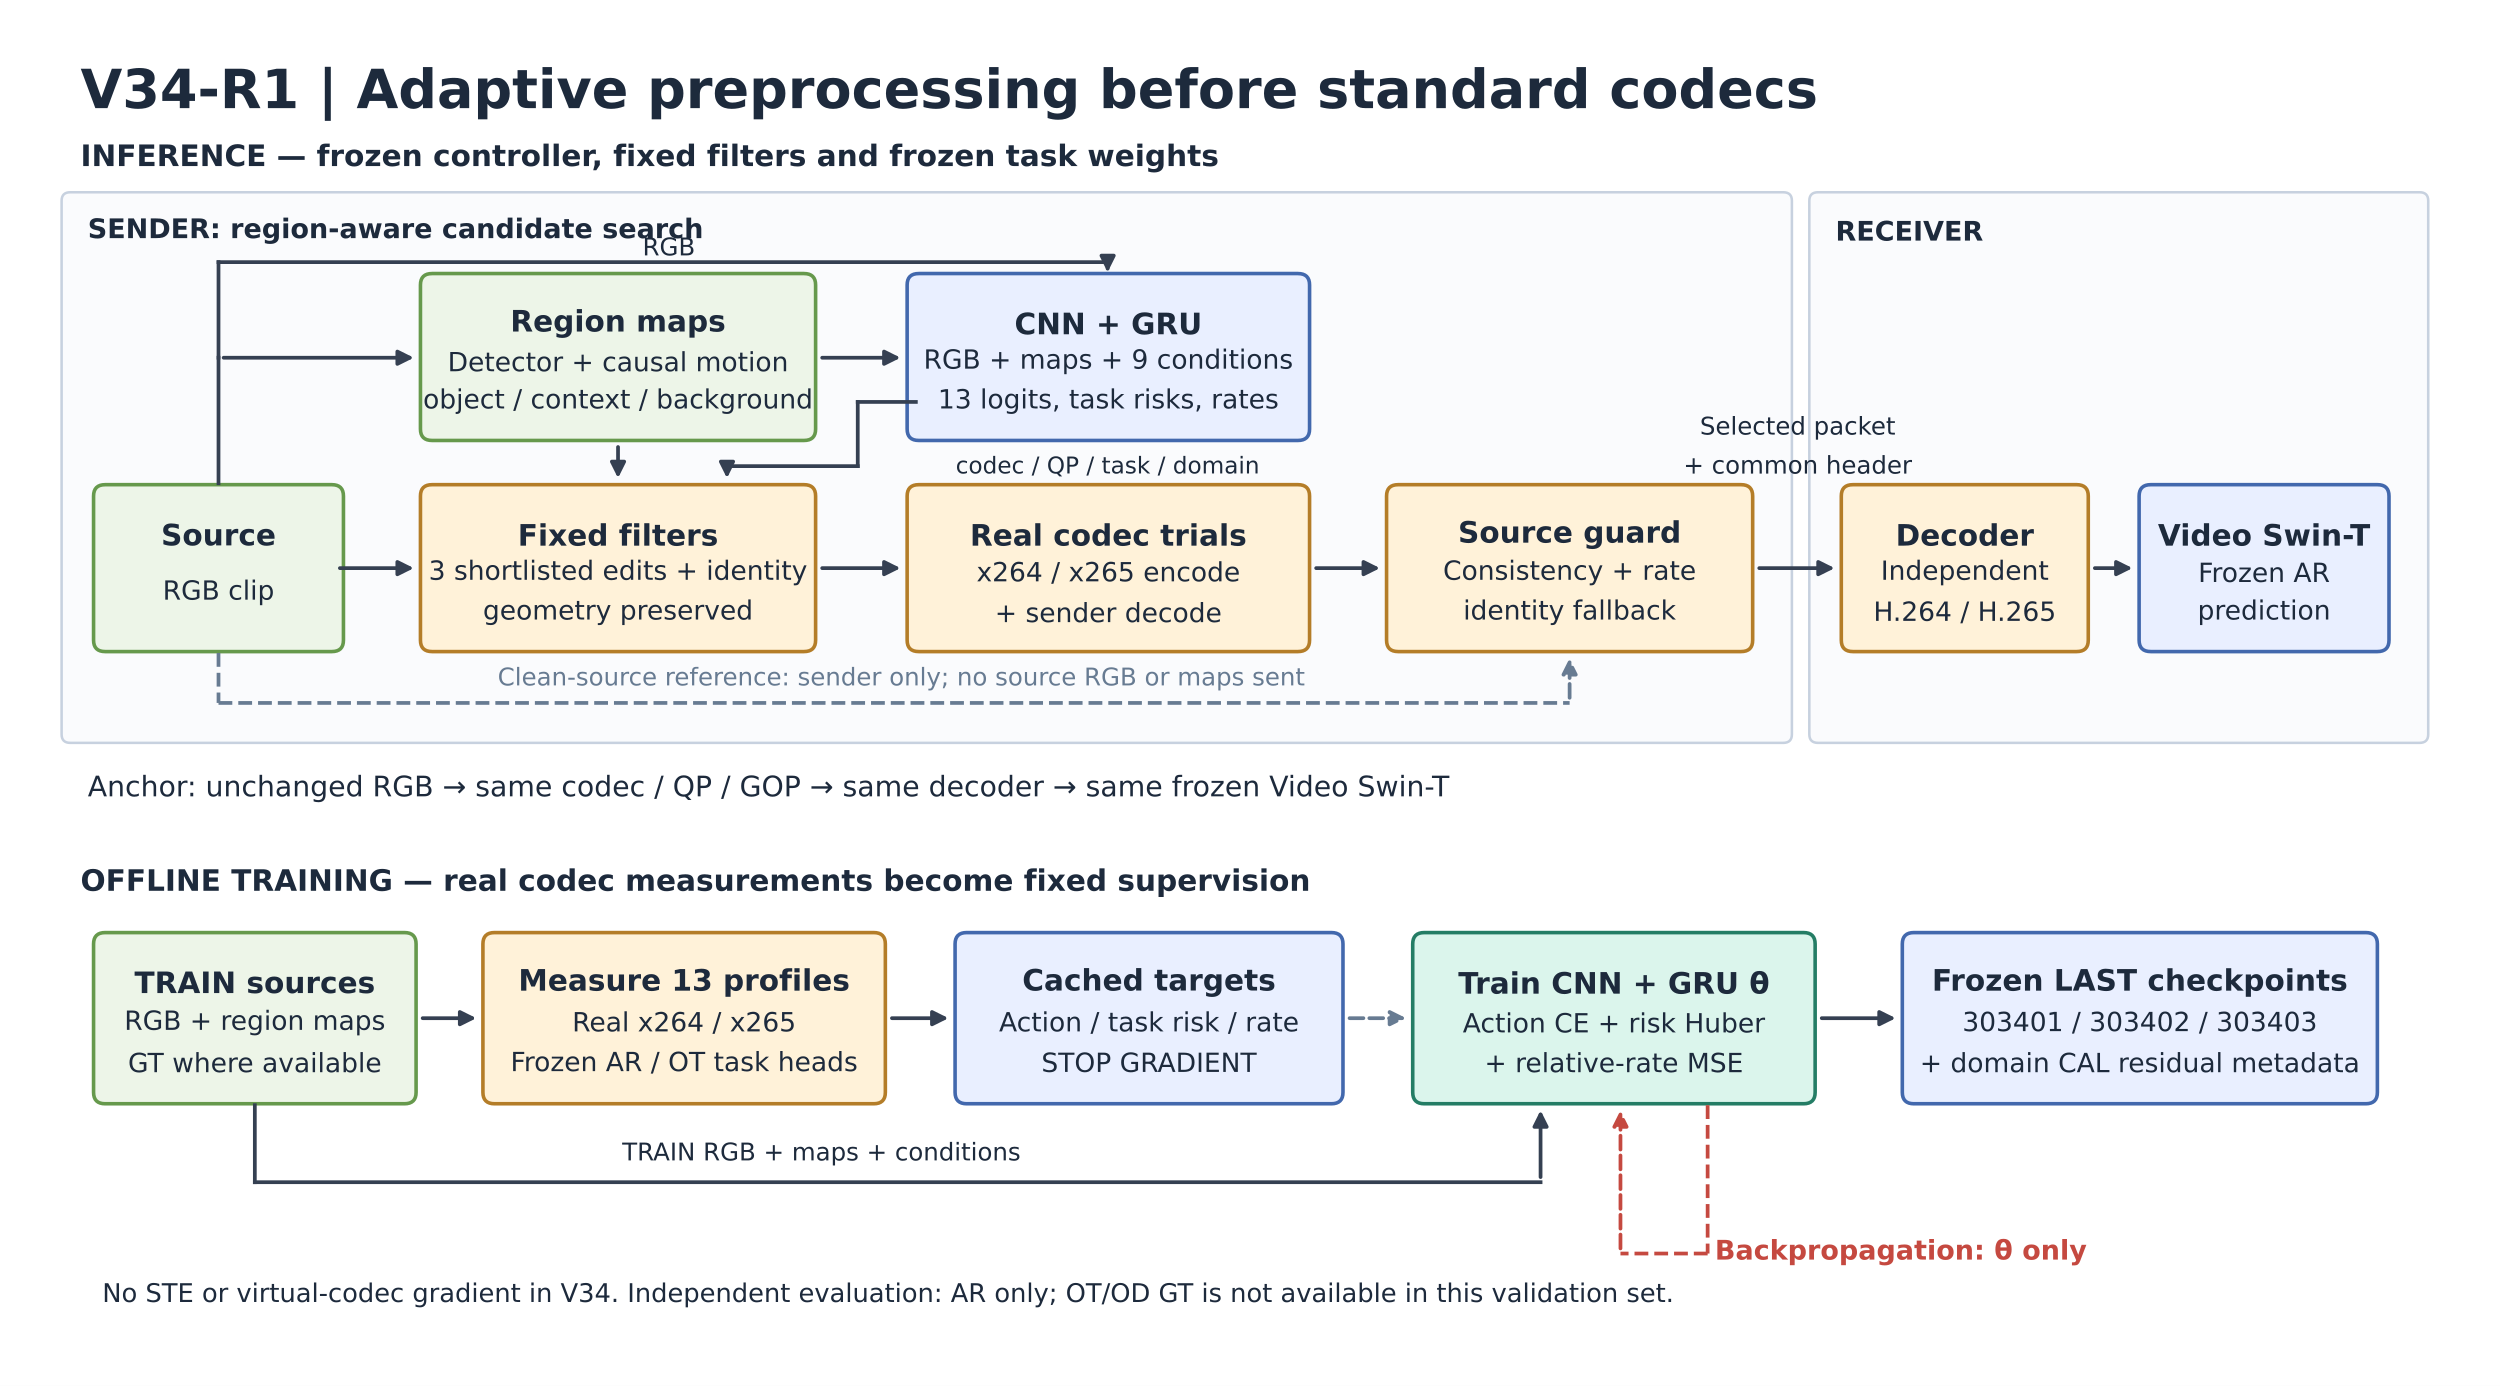
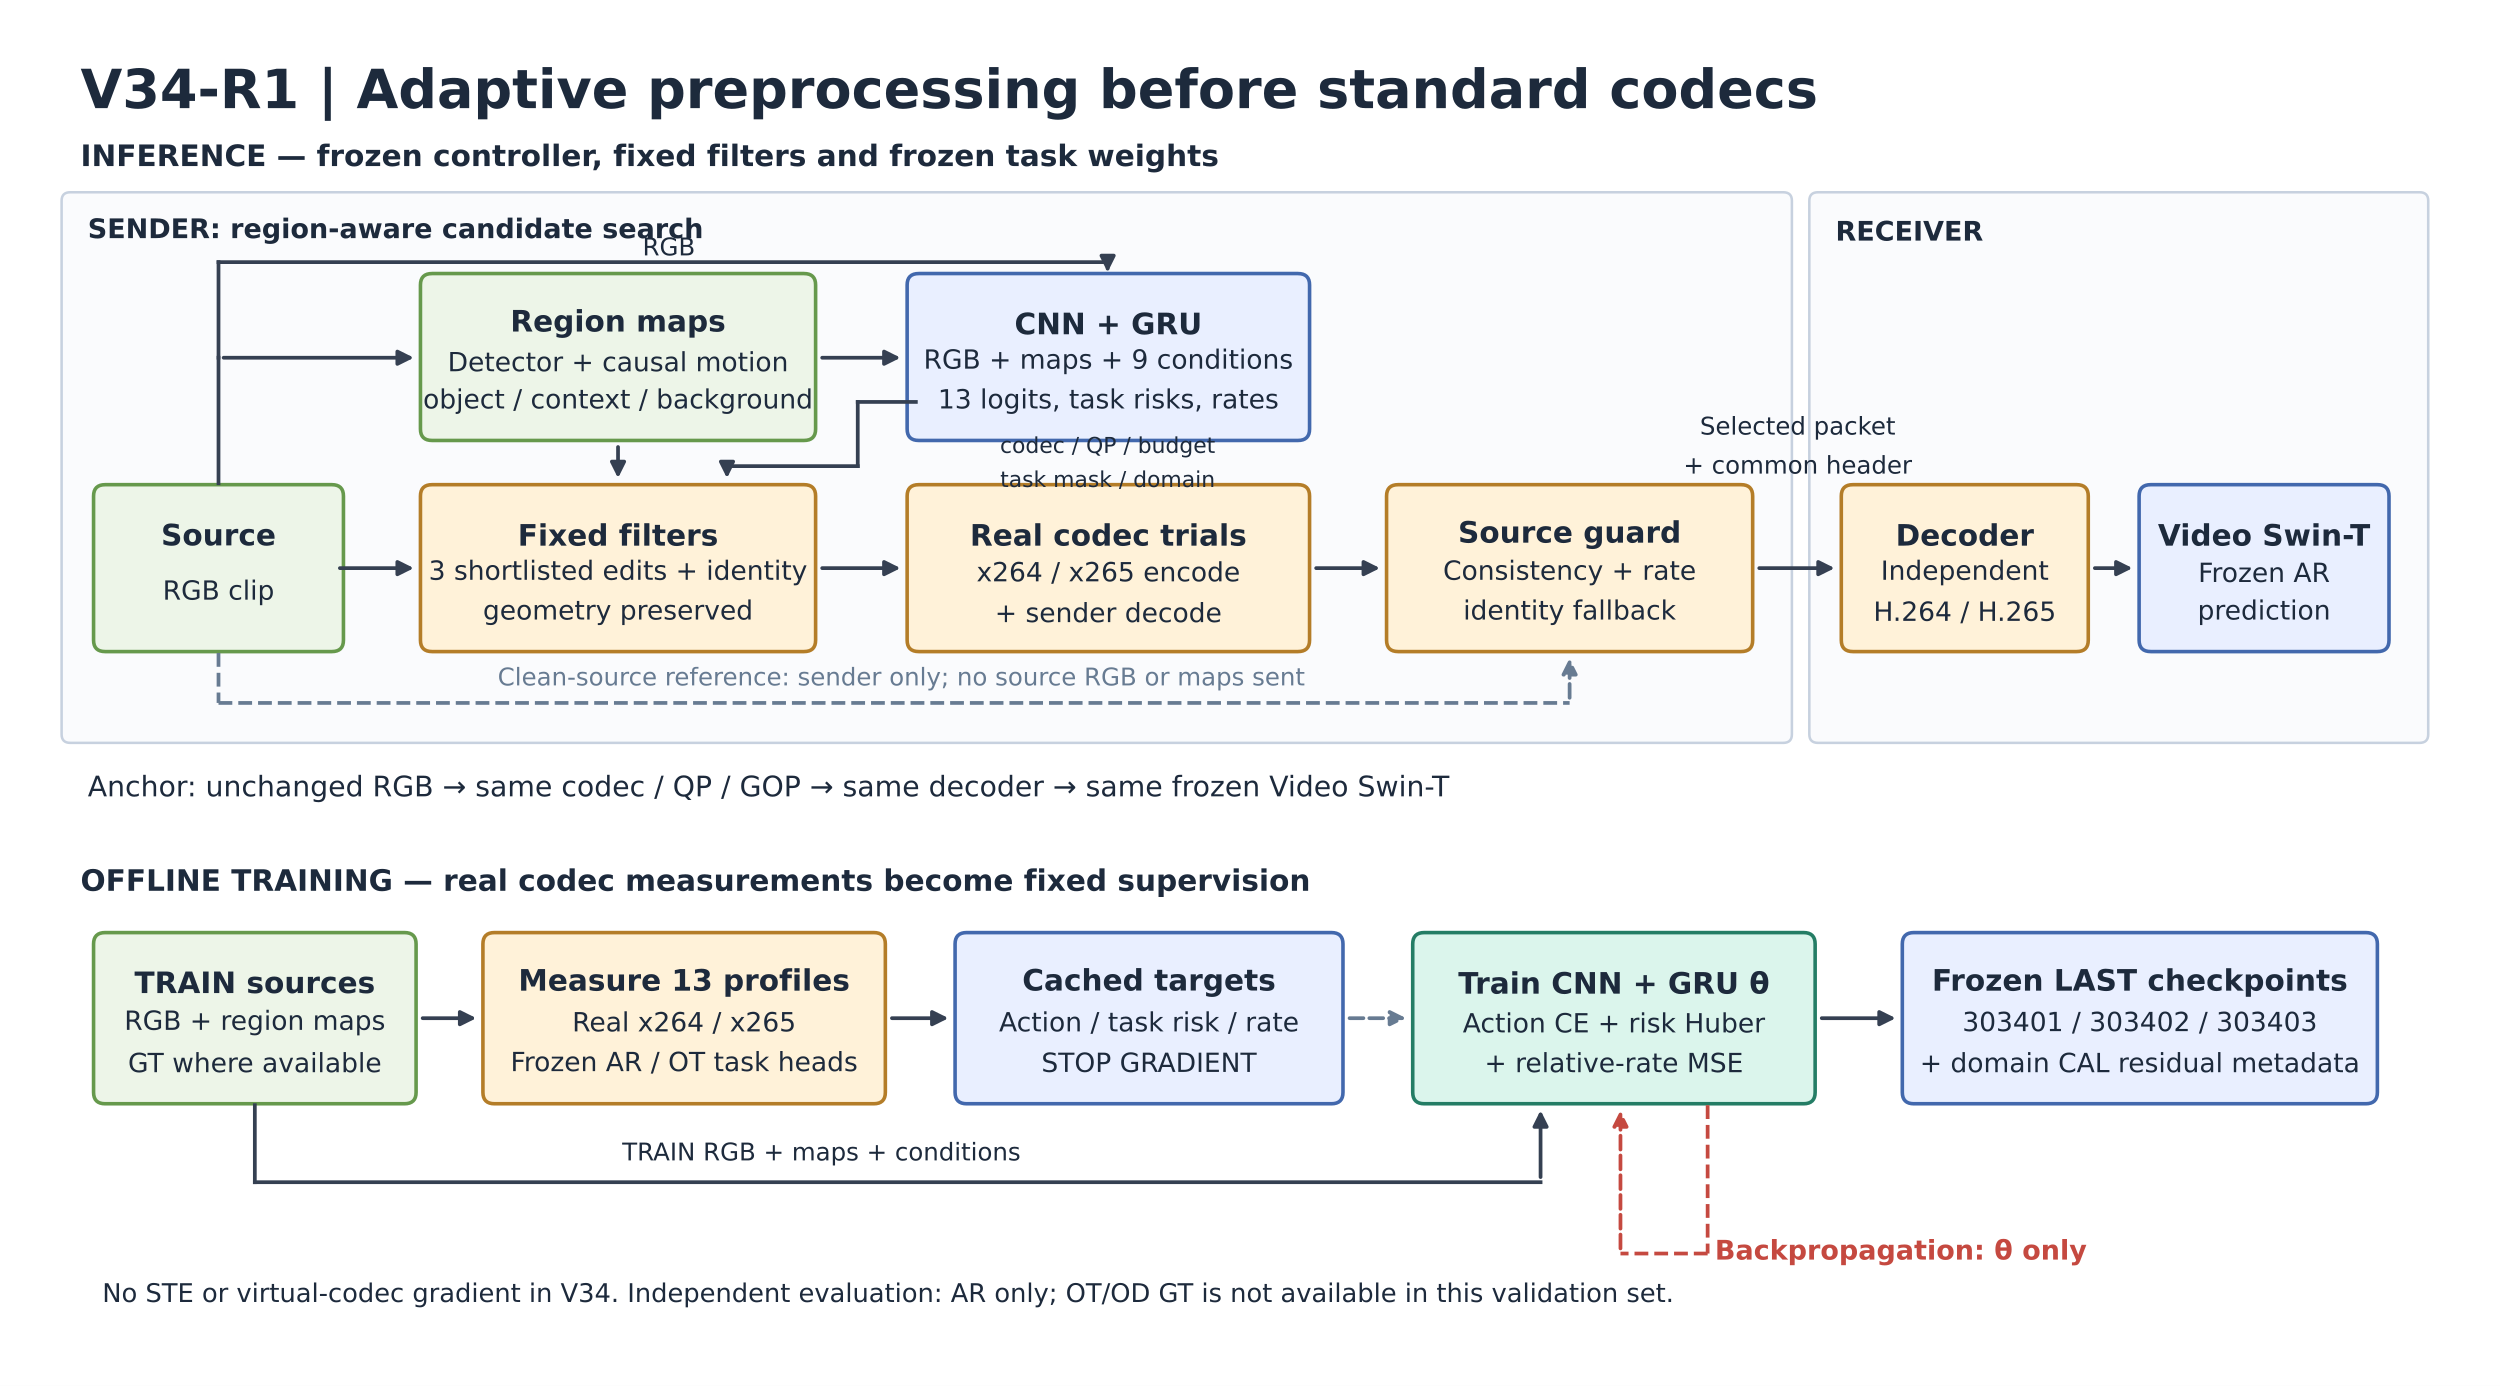
<svg xmlns="http://www.w3.org/2000/svg" width="971.64pt" height="538.632pt" viewBox="0 0 971.64 538.632" version="1.1">
  <defs>
    <style type="text/css">*{stroke-linejoin: round; stroke-linecap: butt}</style>
  </defs>
  <g id="figure_1">
    <g id="patch_1">
-       <path d="M 0 538.632  L 971.64 538.632  L 971.64 0  L 0 0  z " style="fill: #ffffff" />
+       <path d="M 0 538.632 L 971.64 538.632 L 971.64 0 L 0 0 z " style="fill: #ffffff" />
    </g>
    <g id="axes_1">
      <g id="patch_2">
-         <path d="M 27.33 288.72  L 693.044 288.72  Q 696.432 288.72 696.432 285.394  L 696.432 78.048  Q 696.432 74.722 693.044 74.722  L 27.33 74.722  Q 23.942 74.722 23.942 78.048  L 23.942 285.394  Q 23.942 288.72 27.33 288.72  z " clip-path="url(#p25eba2a2af)" style="fill: #fafbfd; stroke: #c7d1df; stroke-linejoin: miter" />
+         <path d="M 27.33 288.72 L 693.044 288.72 Q 696.432 288.72 696.432 285.394 L 696.432 78.048 Q 696.432 74.722 693.044 74.722 L 27.33 74.722 Q 23.942 74.722 23.942 78.048 L 23.942 285.394 Q 23.942 288.72 27.33 288.72 z " clip-path="url(#p93cb68d752)" style="fill: #fafbfd; stroke: #c7d1df; stroke-linejoin: miter" />
      </g>
      <g id="patch_3">
-         <path d="M 706.595 288.72  L 940.357 288.72  Q 943.745 288.72 943.745 285.394  L 943.745 78.048  Q 943.745 74.722 940.357 74.722  L 706.595 74.722  Q 703.207 74.722 703.207 78.048  L 703.207 285.394  Q 703.207 288.72 706.595 288.72  z " clip-path="url(#p25eba2a2af)" style="fill: #fafbfd; stroke: #c7d1df; stroke-linejoin: miter" />
+         <path d="M 706.595 288.72 L 940.357 288.72 Q 943.745 288.72 943.745 285.394 L 943.745 78.048 Q 943.745 74.722 940.357 74.722 L 706.595 74.722 Q 703.207 74.722 703.207 78.048 L 703.207 285.394 Q 703.207 288.72 706.595 288.72 z " clip-path="url(#p93cb68d752)" style="fill: #fafbfd; stroke: #c7d1df; stroke-linejoin: miter" />
      </g>
      <g id="patch_4">
-         <path d="M 167.926 171.187  L 312.475 171.187  Q 316.992 171.187 316.992 166.752  L 316.992 110.758  Q 316.992 106.322 312.475 106.322  L 167.926 106.322  Q 163.409 106.322 163.409 110.758  L 163.409 166.752  Q 163.409 171.187 167.926 171.187  z " clip-path="url(#p25eba2a2af)" style="fill: #edf5e8; stroke: #66994c; stroke-width: 1.4; stroke-linejoin: miter" />
+         <path d="M 167.926 171.187 L 312.475 171.187 Q 316.992 171.187 316.992 166.752 L 316.992 110.758 Q 316.992 106.322 312.475 106.322 L 167.926 106.322 Q 163.409 106.322 163.409 110.758 L 163.409 166.752 Q 163.409 171.187 167.926 171.187 z " clip-path="url(#p93cb68d752)" style="fill: #edf5e8; stroke: #66994c; stroke-width: 1.4; stroke-linejoin: miter" />
      </g>
      <g id="patch_5">
-         <path d="M 357.081 171.187  L 504.453 171.187  Q 508.97 171.187 508.97 166.752  L 508.97 110.758  Q 508.97 106.322 504.453 106.322  L 357.081 106.322  Q 352.564 106.322 352.564 110.758  L 352.564 166.752  Q 352.564 171.187 357.081 171.187  z " clip-path="url(#p25eba2a2af)" style="fill: #e9efff; stroke: #4268ad; stroke-width: 1.4; stroke-linejoin: miter" />
+         <path d="M 357.081 171.187 L 504.453 171.187 Q 508.97 171.187 508.97 166.752 L 508.97 110.758 Q 508.97 106.322 504.453 106.322 L 357.081 106.322 Q 352.564 106.322 352.564 110.758 L 352.564 166.752 Q 352.564 171.187 357.081 171.187 z " clip-path="url(#p93cb68d752)" style="fill: #e9efff; stroke: #4268ad; stroke-width: 1.4; stroke-linejoin: miter" />
      </g>
      <g id="patch_6">
-         <path d="M 40.881 253.238  L 128.966 253.238  Q 133.483 253.238 133.483 248.803  L 133.483 192.809  Q 133.483 188.374 128.966 188.374  L 40.881 188.374  Q 36.364 188.374 36.364 192.809  L 36.364 248.803  Q 36.364 253.238 40.881 253.238  z " clip-path="url(#p25eba2a2af)" style="fill: #edf5e8; stroke: #66994c; stroke-width: 1.4; stroke-linejoin: miter" />
+         <path d="M 40.881 253.238 L 128.966 253.238 Q 133.483 253.238 133.483 248.803 L 133.483 192.809 Q 133.483 188.374 128.966 188.374 L 40.881 188.374 Q 36.364 188.374 36.364 192.809 L 36.364 248.803 Q 36.364 253.238 40.881 253.238 z " clip-path="url(#p93cb68d752)" style="fill: #edf5e8; stroke: #66994c; stroke-width: 1.4; stroke-linejoin: miter" />
      </g>
      <g id="patch_7">
-         <path d="M 167.926 253.238  L 312.475 253.238  Q 316.992 253.238 316.992 248.803  L 316.992 192.809  Q 316.992 188.374 312.475 188.374  L 167.926 188.374  Q 163.409 188.374 163.409 192.809  L 163.409 248.803  Q 163.409 253.238 167.926 253.238  z " clip-path="url(#p25eba2a2af)" style="fill: #fff2d9; stroke: #b47d28; stroke-width: 1.4; stroke-linejoin: miter" />
+         <path d="M 167.926 253.238 L 312.475 253.238 Q 316.992 253.238 316.992 248.803 L 316.992 192.809 Q 316.992 188.374 312.475 188.374 L 167.926 188.374 Q 163.409 188.374 163.409 192.809 L 163.409 248.803 Q 163.409 253.238 167.926 253.238 z " clip-path="url(#p93cb68d752)" style="fill: #fff2d9; stroke: #b47d28; stroke-width: 1.4; stroke-linejoin: miter" />
      </g>
      <g id="patch_8">
-         <path d="M 357.081 253.238  L 504.453 253.238  Q 508.97 253.238 508.97 248.803  L 508.97 192.809  Q 508.97 188.374 504.453 188.374  L 357.081 188.374  Q 352.564 188.374 352.564 192.809  L 352.564 248.803  Q 352.564 253.238 357.081 253.238  z " clip-path="url(#p25eba2a2af)" style="fill: #fff2d9; stroke: #b47d28; stroke-width: 1.4; stroke-linejoin: miter" />
+         <path d="M 357.081 253.238 L 504.453 253.238 Q 508.97 253.238 508.97 248.803 L 508.97 192.809 Q 508.97 188.374 504.453 188.374 L 357.081 188.374 Q 352.564 188.374 352.564 192.809 L 352.564 248.803 Q 352.564 253.238 357.081 253.238 z " clip-path="url(#p93cb68d752)" style="fill: #fff2d9; stroke: #b47d28; stroke-width: 1.4; stroke-linejoin: miter" />
      </g>
      <g id="patch_9">
-         <path d="M 543.414 253.238  L 676.669 253.238  Q 681.186 253.238 681.186 248.803  L 681.186 192.809  Q 681.186 188.374 676.669 188.374  L 543.414 188.374  Q 538.896 188.374 538.896 192.809  L 538.896 248.803  Q 538.896 253.238 543.414 253.238  z " clip-path="url(#p25eba2a2af)" style="fill: #fff2d9; stroke: #b47d28; stroke-width: 1.4; stroke-linejoin: miter" />
+         <path d="M 543.414 253.238 L 676.669 253.238 Q 681.186 253.238 681.186 248.803 L 681.186 192.809 Q 681.186 188.374 676.669 188.374 L 543.414 188.374 Q 538.896 188.374 538.896 192.809 L 538.896 248.803 Q 538.896 253.238 543.414 253.238 z " clip-path="url(#p93cb68d752)" style="fill: #fff2d9; stroke: #b47d28; stroke-width: 1.4; stroke-linejoin: miter" />
      </g>
      <g id="patch_10">
-         <path d="M 720.147 253.238  L 807.102 253.238  Q 811.619 253.238 811.619 248.803  L 811.619 192.809  Q 811.619 188.374 807.102 188.374  L 720.147 188.374  Q 715.63 188.374 715.63 192.809  L 715.63 248.803  Q 715.63 253.238 720.147 253.238  z " clip-path="url(#p25eba2a2af)" style="fill: #fff2d9; stroke: #b47d28; stroke-width: 1.4; stroke-linejoin: miter" />
+         <path d="M 720.147 253.238 L 807.102 253.238 Q 811.619 253.238 811.619 248.803 L 811.619 192.809 Q 811.619 188.374 807.102 188.374 L 720.147 188.374 Q 715.63 188.374 715.63 192.809 L 715.63 248.803 Q 715.63 253.238 720.147 253.238 z " clip-path="url(#p93cb68d752)" style="fill: #fff2d9; stroke: #b47d28; stroke-width: 1.4; stroke-linejoin: miter" />
      </g>
      <g id="patch_11">
-         <path d="M 835.899 253.238  L 923.983 253.238  Q 928.5 253.238 928.5 248.803  L 928.5 192.809  Q 928.5 188.374 923.983 188.374  L 835.899 188.374  Q 831.381 188.374 831.381 192.809  L 831.381 248.803  Q 831.381 253.238 835.899 253.238  z " clip-path="url(#p25eba2a2af)" style="fill: #e9efff; stroke: #4268ad; stroke-width: 1.4; stroke-linejoin: miter" />
+         <path d="M 835.899 253.238 L 923.983 253.238 Q 928.5 253.238 928.5 248.803 L 928.5 192.809 Q 928.5 188.374 923.983 188.374 L 835.899 188.374 Q 831.381 188.374 831.381 192.809 L 831.381 248.803 Q 831.381 253.238 835.899 253.238 z " clip-path="url(#p93cb68d752)" style="fill: #e9efff; stroke: #4268ad; stroke-width: 1.4; stroke-linejoin: miter" />
      </g>
      <g id="patch_12">
-         <path d="M 132.098 220.806  Q 146.471 220.806 159.223 220.806  " clip-path="url(#p25eba2a2af)" style="fill: none; stroke: #354052; stroke-width: 1.45; stroke-linecap: round" />
-         <path d="M 154.423 218.406  L 159.223 220.806  L 154.423 223.206  z " clip-path="url(#p25eba2a2af)" style="fill: #354052; stroke: #354052; stroke-width: 1.45; stroke-linecap: round" />
+         <path d="M 132.098 220.806 Q 146.471 220.806 159.223 220.806 " clip-path="url(#p93cb68d752)" style="fill: none; stroke: #354052; stroke-width: 1.45; stroke-linecap: round" />
+         <path d="M 154.423 218.406 L 159.223 220.806 L 154.423 223.206 z " clip-path="url(#p93cb68d752)" style="fill: #354052; stroke: #354052; stroke-width: 1.45; stroke-linecap: round" />
      </g>
      <g id="patch_13">
-         <path d="M 319.554 220.806  Q 334.777 220.806 348.378 220.806  " clip-path="url(#p25eba2a2af)" style="fill: none; stroke: #354052; stroke-width: 1.45; stroke-linecap: round" />
-         <path d="M 343.578 218.406  L 348.378 220.806  L 343.578 223.206  z " clip-path="url(#p25eba2a2af)" style="fill: #354052; stroke: #354052; stroke-width: 1.45; stroke-linecap: round" />
+         <path d="M 319.554 220.806 Q 334.777 220.806 348.378 220.806 " clip-path="url(#p93cb68d752)" style="fill: none; stroke: #354052; stroke-width: 1.45; stroke-linecap: round" />
+         <path d="M 343.578 218.406 L 348.378 220.806 L 343.578 223.206 z " clip-path="url(#p93cb68d752)" style="fill: #354052; stroke: #354052; stroke-width: 1.45; stroke-linecap: round" />
      </g>
      <g id="patch_14">
-         <path d="M 511.535 220.806  Q 523.934 220.806 534.712 220.806  " clip-path="url(#p25eba2a2af)" style="fill: none; stroke: #354052; stroke-width: 1.45; stroke-linecap: round" />
-         <path d="M 529.912 218.406  L 534.712 220.806  L 529.912 223.206  z " clip-path="url(#p25eba2a2af)" style="fill: #354052; stroke: #354052; stroke-width: 1.45; stroke-linecap: round" />
+         <path d="M 511.535 220.806 Q 523.934 220.806 534.712 220.806 " clip-path="url(#p93cb68d752)" style="fill: none; stroke: #354052; stroke-width: 1.45; stroke-linecap: round" />
+         <path d="M 529.912 218.406 L 534.712 220.806 L 529.912 223.206 z " clip-path="url(#p93cb68d752)" style="fill: #354052; stroke: #354052; stroke-width: 1.45; stroke-linecap: round" />
      </g>
      <g id="patch_15">
-         <path d="M 683.748 220.806  Q 698.407 220.806 711.444 220.806  " clip-path="url(#p25eba2a2af)" style="fill: none; stroke: #354052; stroke-width: 1.45; stroke-linecap: round" />
-         <path d="M 706.644 218.406  L 711.444 220.806  L 706.644 223.206  z " clip-path="url(#p25eba2a2af)" style="fill: #354052; stroke: #354052; stroke-width: 1.45; stroke-linecap: round" />
+         <path d="M 683.748 220.806 Q 698.407 220.806 711.444 220.806 " clip-path="url(#p93cb68d752)" style="fill: none; stroke: #354052; stroke-width: 1.45; stroke-linecap: round" />
+         <path d="M 706.644 218.406 L 711.444 220.806 L 706.644 223.206 z " clip-path="url(#p93cb68d752)" style="fill: #354052; stroke: #354052; stroke-width: 1.45; stroke-linecap: round" />
      </g>
      <g id="patch_16">
-         <path d="M 814.181 220.806  Q 821.498 220.806 827.193 220.806  " clip-path="url(#p25eba2a2af)" style="fill: none; stroke: #354052; stroke-width: 1.45; stroke-linecap: round" />
-         <path d="M 822.393 218.406  L 827.193 220.806  L 822.393 223.206  z " clip-path="url(#p25eba2a2af)" style="fill: #354052; stroke: #354052; stroke-width: 1.45; stroke-linecap: round" />
+         <path d="M 814.181 220.806 Q 821.498 220.806 827.193 220.806 " clip-path="url(#p93cb68d752)" style="fill: none; stroke: #354052; stroke-width: 1.45; stroke-linecap: round" />
+         <path d="M 822.393 218.406 L 827.193 220.806 L 822.393 223.206 z " clip-path="url(#p93cb68d752)" style="fill: #354052; stroke: #354052; stroke-width: 1.45; stroke-linecap: round" />
      </g>
      <g id="patch_17">
-         <path d="M 86.926 139.032  Q 123.886 139.032 159.226 139.032  " clip-path="url(#p25eba2a2af)" style="fill: none; stroke: #354052; stroke-width: 1.45; stroke-linecap: round" />
-         <path d="M 154.426 136.632  L 159.226 139.032  L 154.426 141.432  z " clip-path="url(#p25eba2a2af)" style="fill: #354052; stroke: #354052; stroke-width: 1.45; stroke-linecap: round" />
+         <path d="M 86.926 139.032 Q 123.886 139.032 159.226 139.032 " clip-path="url(#p93cb68d752)" style="fill: none; stroke: #354052; stroke-width: 1.45; stroke-linecap: round" />
+         <path d="M 154.426 136.632 L 159.226 139.032 L 154.426 141.432 z " clip-path="url(#p93cb68d752)" style="fill: #354052; stroke: #354052; stroke-width: 1.45; stroke-linecap: round" />
      </g>
      <g id="patch_18">
-         <path d="M 319.554 139.032  Q 334.777 139.032 348.378 139.032  " clip-path="url(#p25eba2a2af)" style="fill: none; stroke: #354052; stroke-width: 1.45; stroke-linecap: round" />
-         <path d="M 343.578 136.632  L 348.378 139.032  L 343.578 141.432  z " clip-path="url(#p25eba2a2af)" style="fill: #354052; stroke: #354052; stroke-width: 1.45; stroke-linecap: round" />
+         <path d="M 319.554 139.032 Q 334.777 139.032 348.378 139.032 " clip-path="url(#p93cb68d752)" style="fill: none; stroke: #354052; stroke-width: 1.45; stroke-linecap: round" />
+         <path d="M 343.578 136.632 L 348.378 139.032 L 343.578 141.432 z " clip-path="url(#p93cb68d752)" style="fill: #354052; stroke: #354052; stroke-width: 1.45; stroke-linecap: round" />
      </g>
      <g id="patch_19">
-         <path d="M 430.485 103.884  Q 430.485 104.826 430.485 104.147  " clip-path="url(#p25eba2a2af)" style="fill: none; stroke: #354052; stroke-width: 1.45; stroke-linecap: round" />
-         <path d="M 432.885 99.347  L 430.485 104.147  L 428.085 99.347  z " clip-path="url(#p25eba2a2af)" style="fill: #354052; stroke: #354052; stroke-width: 1.45; stroke-linecap: round" />
+         <path d="M 430.485 103.884 Q 430.485 104.826 430.485 104.147 " clip-path="url(#p93cb68d752)" style="fill: none; stroke: #354052; stroke-width: 1.45; stroke-linecap: round" />
+         <path d="M 432.885 99.347 L 430.485 104.147 L 428.085 99.347 z " clip-path="url(#p93cb68d752)" style="fill: #354052; stroke: #354052; stroke-width: 1.45; stroke-linecap: round" />
      </g>
      <g id="patch_20">
-         <path d="M 240.2 173.74  Q 240.2 179.781 240.2 184.201  " clip-path="url(#p25eba2a2af)" style="fill: none; stroke: #354052; stroke-width: 1.45; stroke-linecap: round" />
-         <path d="M 242.6 179.401  L 240.2 184.201  L 237.8 179.401  z " clip-path="url(#p25eba2a2af)" style="fill: #354052; stroke: #354052; stroke-width: 1.45; stroke-linecap: round" />
+         <path d="M 240.2 173.74 Q 240.2 179.781 240.2 184.201 " clip-path="url(#p93cb68d752)" style="fill: none; stroke: #354052; stroke-width: 1.45; stroke-linecap: round" />
+         <path d="M 242.6 179.401 L 240.2 184.201 L 237.8 179.401 z " clip-path="url(#p93cb68d752)" style="fill: #354052; stroke: #354052; stroke-width: 1.45; stroke-linecap: round" />
      </g>
      <g id="patch_21">
-         <path d="M 282.549 183.164  Q 282.549 184.494 282.549 184.202  " clip-path="url(#p25eba2a2af)" style="fill: none; stroke: #354052; stroke-width: 1.45; stroke-linecap: round" />
-         <path d="M 284.949 179.402  L 282.549 184.202  L 280.149 179.402  z " clip-path="url(#p25eba2a2af)" style="fill: #354052; stroke: #354052; stroke-width: 1.45; stroke-linecap: round" />
+         <path d="M 282.549 183.164 Q 282.549 184.494 282.549 184.202 " clip-path="url(#p93cb68d752)" style="fill: none; stroke: #354052; stroke-width: 1.45; stroke-linecap: round" />
+         <path d="M 284.949 179.402 L 282.549 184.202 L 280.149 179.402 z " clip-path="url(#p93cb68d752)" style="fill: #354052; stroke: #354052; stroke-width: 1.45; stroke-linecap: round" />
      </g>
      <g id="patch_22">
-         <path d="M 610.041 271.193  Q 610.041 263.493 610.041 257.415  " clip-path="url(#p25eba2a2af)" style="fill: none; stroke-dasharray: 5.365,2.32; stroke-dashoffset: 0; stroke: #677b92; stroke-width: 1.45; stroke-linecap: round" />
-         <path d="M 607.641 262.215  L 610.041 257.415  L 612.441 262.215  z " clip-path="url(#p25eba2a2af)" style="fill: #677b92; stroke-dasharray: 5.365,2.32; stroke-dashoffset: 0; stroke: #677b92; stroke-width: 1.45; stroke-linecap: round" />
+         <path d="M 610.041 271.193 Q 610.041 263.493 610.041 257.415 " clip-path="url(#p93cb68d752)" style="fill: none; stroke-dasharray: 5.365,2.32; stroke-dashoffset: 0; stroke: #677b92; stroke-width: 1.45; stroke-linecap: round" />
+         <path d="M 607.641 262.215 L 610.041 257.415 L 612.441 262.215 z " clip-path="url(#p93cb68d752)" style="fill: #677b92; stroke-dasharray: 5.365,2.32; stroke-dashoffset: 0; stroke: #677b92; stroke-width: 1.45; stroke-linecap: round" />
      </g>
      <g id="patch_23">
-         <path d="M 40.881 428.983  L 157.198 428.983  Q 161.715 428.983 161.715 424.548  L 161.715 366.89  Q 161.715 362.455 157.198 362.455  L 40.881 362.455  Q 36.364 362.455 36.364 366.89  L 36.364 424.548  Q 36.364 428.983 40.881 428.983  z " clip-path="url(#p25eba2a2af)" style="fill: #edf5e8; stroke: #66994c; stroke-width: 1.4; stroke-linejoin: miter" />
+         <path d="M 40.881 428.983 L 157.198 428.983 Q 161.715 428.983 161.715 424.548 L 161.715 366.89 Q 161.715 362.455 157.198 362.455 L 40.881 362.455 Q 36.364 362.455 36.364 366.89 L 36.364 424.548 Q 36.364 428.983 40.881 428.983 z " clip-path="url(#p93cb68d752)" style="fill: #edf5e8; stroke: #66994c; stroke-width: 1.4; stroke-linejoin: miter" />
      </g>
      <g id="patch_24">
-         <path d="M 192.206 428.983  L 339.577 428.983  Q 344.095 428.983 344.095 424.548  L 344.095 366.89  Q 344.095 362.455 339.577 362.455  L 192.206 362.455  Q 187.689 362.455 187.689 366.89  L 187.689 424.548  Q 187.689 428.983 192.206 428.983  z " clip-path="url(#p25eba2a2af)" style="fill: #fff2d9; stroke: #b47d28; stroke-width: 1.4; stroke-linejoin: miter" />
+         <path d="M 192.206 428.983 L 339.577 428.983 Q 344.095 428.983 344.095 424.548 L 344.095 366.89 Q 344.095 362.455 339.577 362.455 L 192.206 362.455 Q 187.689 362.455 187.689 366.89 L 187.689 424.548 Q 187.689 428.983 192.206 428.983 z " clip-path="url(#p93cb68d752)" style="fill: #fff2d9; stroke: #b47d28; stroke-width: 1.4; stroke-linejoin: miter" />
      </g>
      <g id="patch_25">
-         <path d="M 375.715 428.983  L 517.44 428.983  Q 521.957 428.983 521.957 424.548  L 521.957 366.89  Q 521.957 362.455 517.44 362.455  L 375.715 362.455  Q 371.197 362.455 371.197 366.89  L 371.197 424.548  Q 371.197 428.983 375.715 428.983  z " clip-path="url(#p25eba2a2af)" style="fill: #e9efff; stroke: #4268ad; stroke-width: 1.4; stroke-linejoin: miter" />
+         <path d="M 375.715 428.983 L 517.44 428.983 Q 521.957 428.983 521.957 424.548 L 521.957 366.89 Q 521.957 362.455 517.44 362.455 L 375.715 362.455 Q 371.197 362.455 371.197 366.89 L 371.197 424.548 Q 371.197 428.983 375.715 428.983 z " clip-path="url(#p93cb68d752)" style="fill: #e9efff; stroke: #4268ad; stroke-width: 1.4; stroke-linejoin: miter" />
      </g>
      <g id="patch_26">
-         <path d="M 553.577 428.983  L 700.949 428.983  Q 705.466 428.983 705.466 424.548  L 705.466 366.89  Q 705.466 362.455 700.949 362.455  L 553.577 362.455  Q 549.06 362.455 549.06 366.89  L 549.06 424.548  Q 549.06 428.983 553.577 428.983  z " clip-path="url(#p25eba2a2af)" style="fill: #dbf5ec; stroke: #247d65; stroke-width: 1.4; stroke-linejoin: miter" />
+         <path d="M 553.577 428.983 L 700.949 428.983 Q 705.466 428.983 705.466 424.548 L 705.466 366.89 Q 705.466 362.455 700.949 362.455 L 553.577 362.455 Q 549.06 362.455 549.06 366.89 L 549.06 424.548 Q 549.06 428.983 553.577 428.983 z " clip-path="url(#p93cb68d752)" style="fill: #dbf5ec; stroke: #247d65; stroke-width: 1.4; stroke-linejoin: miter" />
      </g>
      <g id="patch_27">
-         <path d="M 743.862 428.983  L 919.466 428.983  Q 923.983 428.983 923.983 424.548  L 923.983 366.89  Q 923.983 362.455 919.466 362.455  L 743.862 362.455  Q 739.345 362.455 739.345 366.89  L 739.345 424.548  Q 739.345 428.983 743.862 428.983  z " clip-path="url(#p25eba2a2af)" style="fill: #e9efff; stroke: #4268ad; stroke-width: 1.4; stroke-linejoin: miter" />
+         <path d="M 743.862 428.983 L 919.466 428.983 Q 923.983 428.983 923.983 424.548 L 923.983 366.89 Q 923.983 362.455 919.466 362.455 L 743.862 362.455 Q 739.345 362.455 739.345 366.89 L 739.345 424.548 Q 739.345 428.983 743.862 428.983 z " clip-path="url(#p93cb68d752)" style="fill: #e9efff; stroke: #4268ad; stroke-width: 1.4; stroke-linejoin: miter" />
      </g>
      <g id="patch_28">
-         <path d="M 164.278 395.719  Q 174.701 395.719 183.503 395.719  " clip-path="url(#p25eba2a2af)" style="fill: none; stroke: #354052; stroke-width: 1.45; stroke-linecap: round" />
-         <path d="M 178.703 393.319  L 183.503 395.719  L 178.703 398.119  z " clip-path="url(#p25eba2a2af)" style="fill: #354052; stroke: #354052; stroke-width: 1.45; stroke-linecap: round" />
+         <path d="M 164.278 395.719 Q 174.701 395.719 183.503 395.719 " clip-path="url(#p93cb68d752)" style="fill: none; stroke: #354052; stroke-width: 1.45; stroke-linecap: round" />
+         <path d="M 178.703 393.319 L 183.503 395.719 L 178.703 398.119 z " clip-path="url(#p93cb68d752)" style="fill: #354052; stroke: #354052; stroke-width: 1.45; stroke-linecap: round" />
      </g>
      <g id="patch_29">
-         <path d="M 346.66 395.719  Q 357.647 395.719 367.013 395.719  " clip-path="url(#p25eba2a2af)" style="fill: none; stroke: #354052; stroke-width: 1.45; stroke-linecap: round" />
-         <path d="M 362.213 393.319  L 367.013 395.719  L 362.213 398.119  z " clip-path="url(#p25eba2a2af)" style="fill: #354052; stroke: #354052; stroke-width: 1.45; stroke-linecap: round" />
+         <path d="M 346.66 395.719 Q 357.647 395.719 367.013 395.719 " clip-path="url(#p93cb68d752)" style="fill: none; stroke: #354052; stroke-width: 1.45; stroke-linecap: round" />
+         <path d="M 362.213 393.319 L 367.013 395.719 L 362.213 398.119 z " clip-path="url(#p93cb68d752)" style="fill: #354052; stroke: #354052; stroke-width: 1.45; stroke-linecap: round" />
      </g>
      <g id="patch_30">
-         <path d="M 524.522 395.719  Q 535.51 395.719 544.875 395.719  " clip-path="url(#p25eba2a2af)" style="fill: none; stroke-dasharray: 5.365,2.32; stroke-dashoffset: 0; stroke: #677b92; stroke-width: 1.45; stroke-linecap: round" />
-         <path d="M 540.075 393.319  L 544.875 395.719  L 540.075 398.119  z " clip-path="url(#p25eba2a2af)" style="fill: #677b92; stroke-dasharray: 5.365,2.32; stroke-dashoffset: 0; stroke: #677b92; stroke-width: 1.45; stroke-linecap: round" />
+         <path d="M 524.522 395.719 Q 535.51 395.719 544.875 395.719 " clip-path="url(#p93cb68d752)" style="fill: none; stroke-dasharray: 5.365,2.32; stroke-dashoffset: 0; stroke: #677b92; stroke-width: 1.45; stroke-linecap: round" />
+         <path d="M 540.075 393.319 L 544.875 395.719 L 540.075 398.119 z " clip-path="url(#p93cb68d752)" style="fill: #677b92; stroke-dasharray: 5.365,2.32; stroke-dashoffset: 0; stroke: #677b92; stroke-width: 1.45; stroke-linecap: round" />
      </g>
      <g id="patch_31">
-         <path d="M 708.034 395.719  Q 722.407 395.719 735.158 395.719  " clip-path="url(#p25eba2a2af)" style="fill: none; stroke: #354052; stroke-width: 1.45; stroke-linecap: round" />
-         <path d="M 730.358 393.319  L 735.158 395.719  L 730.358 398.119  z " clip-path="url(#p25eba2a2af)" style="fill: #354052; stroke: #354052; stroke-width: 1.45; stroke-linecap: round" />
+         <path d="M 708.034 395.719 Q 722.407 395.719 735.158 395.719 " clip-path="url(#p93cb68d752)" style="fill: none; stroke: #354052; stroke-width: 1.45; stroke-linecap: round" />
+         <path d="M 730.358 393.319 L 735.158 395.719 L 730.358 398.119 z " clip-path="url(#p93cb68d752)" style="fill: #354052; stroke: #354052; stroke-width: 1.45; stroke-linecap: round" />
      </g>
      <g id="patch_32">
-         <path d="M 598.749 457.476  Q 598.749 444.508 598.749 433.161  " clip-path="url(#p25eba2a2af)" style="fill: none; stroke: #354052; stroke-width: 1.45; stroke-linecap: round" />
-         <path d="M 596.349 437.961  L 598.749 433.161  L 601.149 437.961  z " clip-path="url(#p25eba2a2af)" style="fill: #354052; stroke: #354052; stroke-width: 1.45; stroke-linecap: round" />
+         <path d="M 598.749 457.476 Q 598.749 444.508 598.749 433.161 " clip-path="url(#p93cb68d752)" style="fill: none; stroke: #354052; stroke-width: 1.45; stroke-linecap: round" />
+         <path d="M 596.349 437.961 L 598.749 433.161 L 601.149 437.961 z " clip-path="url(#p93cb68d752)" style="fill: #354052; stroke: #354052; stroke-width: 1.45; stroke-linecap: round" />
      </g>
      <g id="patch_33">
-         <path d="M 629.804 485.193  Q 629.804 458.366 629.804 433.16  " clip-path="url(#p25eba2a2af)" style="fill: none; stroke-dasharray: 5.365,2.32; stroke-dashoffset: 0; stroke: #c54940; stroke-width: 1.45; stroke-linecap: round" />
-         <path d="M 627.404 437.96  L 629.804 433.16  L 632.204 437.96  z " clip-path="url(#p25eba2a2af)" style="fill: #c54940; stroke-dasharray: 5.365,2.32; stroke-dashoffset: 0; stroke: #c54940; stroke-width: 1.45; stroke-linecap: round" />
+         <path d="M 629.804 485.193 Q 629.804 458.366 629.804 433.16 " clip-path="url(#p93cb68d752)" style="fill: none; stroke-dasharray: 5.365,2.32; stroke-dashoffset: 0; stroke: #c54940; stroke-width: 1.45; stroke-linecap: round" />
+         <path d="M 627.404 437.96 L 629.804 433.16 L 632.204 437.96 z " clip-path="url(#p93cb68d752)" style="fill: #c54940; stroke-dasharray: 5.365,2.32; stroke-dashoffset: 0; stroke: #c54940; stroke-width: 1.45; stroke-linecap: round" />
      </g>
      <g id="line2d_1">
-         <path d="M 84.924 187.819  L 84.924 139.032  " clip-path="url(#p25eba2a2af)" style="fill: none; stroke: #354052; stroke-width: 1.45; stroke-linecap: square" />
+         <path d="M 84.924 187.819 L 84.924 139.032 " clip-path="url(#p93cb68d752)" style="fill: none; stroke: #354052; stroke-width: 1.45; stroke-linecap: square" />
      </g>
      <g id="line2d_2">
-         <path d="M 84.924 139.032  L 84.924 101.887  " clip-path="url(#p25eba2a2af)" style="fill: none; stroke: #354052; stroke-width: 1.45; stroke-linecap: square" />
+         <path d="M 84.924 139.032 L 84.924 101.887 " clip-path="url(#p93cb68d752)" style="fill: none; stroke: #354052; stroke-width: 1.45; stroke-linecap: square" />
      </g>
      <g id="line2d_3">
-         <path d="M 84.924 101.887  L 430.485 101.887  " clip-path="url(#p25eba2a2af)" style="fill: none; stroke: #354052; stroke-width: 1.45; stroke-linecap: square" />
+         <path d="M 84.924 101.887 L 430.485 101.887 " clip-path="url(#p93cb68d752)" style="fill: none; stroke: #354052; stroke-width: 1.45; stroke-linecap: square" />
      </g>
      <g id="line2d_4">
-         <path d="M 355.952 156.218  L 333.366 156.218  " clip-path="url(#p25eba2a2af)" style="fill: none; stroke: #354052; stroke-width: 1.45; stroke-linecap: square" />
+         <path d="M 355.952 156.218 L 333.366 156.218 " clip-path="url(#p93cb68d752)" style="fill: none; stroke: #354052; stroke-width: 1.45; stroke-linecap: square" />
      </g>
      <g id="line2d_5">
-         <path d="M 333.366 156.218  L 333.366 181.166  " clip-path="url(#p25eba2a2af)" style="fill: none; stroke: #354052; stroke-width: 1.45; stroke-linecap: square" />
+         <path d="M 333.366 156.218 L 333.366 181.166 " clip-path="url(#p93cb68d752)" style="fill: none; stroke: #354052; stroke-width: 1.45; stroke-linecap: square" />
      </g>
      <g id="line2d_6">
-         <path d="M 333.366 181.166  L 282.549 181.166  " clip-path="url(#p25eba2a2af)" style="fill: none; stroke: #354052; stroke-width: 1.45; stroke-linecap: square" />
+         <path d="M 333.366 181.166 L 282.549 181.166 " clip-path="url(#p93cb68d752)" style="fill: none; stroke: #354052; stroke-width: 1.45; stroke-linecap: square" />
      </g>
      <g id="line2d_7">
-         <path d="M 84.924 253.793  L 84.924 273.197  " clip-path="url(#p25eba2a2af)" style="fill: none; stroke-dasharray: 5.365,2.32; stroke-dashoffset: 0; stroke: #677b92; stroke-width: 1.45" />
+         <path d="M 84.924 253.793 L 84.924 273.197 " clip-path="url(#p93cb68d752)" style="fill: none; stroke-dasharray: 5.365,2.32; stroke-dashoffset: 0; stroke: #677b92; stroke-width: 1.45" />
      </g>
      <g id="line2d_8">
-         <path d="M 84.924 273.197  L 610.041 273.197  " clip-path="url(#p25eba2a2af)" style="fill: none; stroke-dasharray: 5.365,2.32; stroke-dashoffset: 0; stroke: #677b92; stroke-width: 1.45" />
+         <path d="M 84.924 273.197 L 610.041 273.197 " clip-path="url(#p93cb68d752)" style="fill: none; stroke-dasharray: 5.365,2.32; stroke-dashoffset: 0; stroke: #677b92; stroke-width: 1.45" />
      </g>
      <g id="line2d_9">
-         <path d="M 99.04 429.538  L 99.04 459.475  " clip-path="url(#p25eba2a2af)" style="fill: none; stroke: #354052; stroke-width: 1.45; stroke-linecap: square" />
+         <path d="M 99.04 429.538 L 99.04 459.475 " clip-path="url(#p93cb68d752)" style="fill: none; stroke: #354052; stroke-width: 1.45; stroke-linecap: square" />
      </g>
      <g id="line2d_10">
-         <path d="M 99.04 459.475  L 598.749 459.475  " clip-path="url(#p25eba2a2af)" style="fill: none; stroke: #354052; stroke-width: 1.45; stroke-linecap: square" />
+         <path d="M 99.04 459.475 L 598.749 459.475 " clip-path="url(#p93cb68d752)" style="fill: none; stroke: #354052; stroke-width: 1.45; stroke-linecap: square" />
      </g>
      <g id="line2d_11">
-         <path d="M 663.683 429.538  L 663.683 487.195  " clip-path="url(#p25eba2a2af)" style="fill: none; stroke-dasharray: 5.365,2.32; stroke-dashoffset: 0; stroke: #c54940; stroke-width: 1.45" />
+         <path d="M 663.683 429.538 L 663.683 487.195 " clip-path="url(#p93cb68d752)" style="fill: none; stroke-dasharray: 5.365,2.32; stroke-dashoffset: 0; stroke: #c54940; stroke-width: 1.45" />
      </g>
      <g id="line2d_12">
-         <path d="M 663.683 487.195  L 629.804 487.195  " clip-path="url(#p25eba2a2af)" style="fill: none; stroke-dasharray: 5.365,2.32; stroke-dashoffset: 0; stroke: #c54940; stroke-width: 1.45" />
+         <path d="M 663.683 487.195 L 629.804 487.195 " clip-path="url(#p93cb68d752)" style="fill: none; stroke-dasharray: 5.365,2.32; stroke-dashoffset: 0; stroke: #c54940; stroke-width: 1.45" />
      </g>
      <g id="text_1">
        <text style="font-weight: 700; font-size: 21px; font-family: 'DejaVu Sans'; text-anchor: start; fill: #1d2a3c" x="31.282" y="42.017" transform="rotate(-0 31.2825 42.01659)">V34-R1  |  Adaptive preprocessing before standard codecs</text>
      </g>
      <g id="text_2">
        <text style="font-weight: 700; font-size: 11.5px; font-family: 'DejaVu Sans'; text-anchor: start; fill: #1d2a3c" x="31.282" y="64.544" transform="rotate(-0 31.2825 64.54436)">INFERENCE — frozen controller, fixed filters and frozen task weights</text>
      </g>
      <g id="text_3">
        <text style="font-weight: 700; font-size: 10.5px; font-family: 'DejaVu Sans'; text-anchor: start; fill: #1d2a3c" x="34.106" y="92.547" transform="rotate(-0 34.10571 92.54673)">SENDER: region-aware candidate search</text>
      </g>
      <g id="text_4">
        <text style="font-weight: 700; font-size: 10.5px; font-family: 'DejaVu Sans'; text-anchor: start; fill: #1d2a3c" x="713.371" y="93.512" transform="rotate(-0 713.3711 93.51224)">RECEIVER</text>
      </g>
      <g id="text_5">
        <text style="font-weight: 700; font-size: 11.5px; font-family: 'DejaVu Sans'; text-anchor: middle; fill: #1d2a3c" x="240.2" y="128.855" transform="rotate(-0 240.2004 128.8548)">Region maps</text>
      </g>
      <g id="text_6">
        <text style="font-size: 10.3px; font-family: 'DejaVu Sans'; fill: #1d2a3c" transform="translate(173.9802 144.2946)">Detector + causal motion</text>
        <text style="font-size: 10.3px; font-family: 'DejaVu Sans'; fill: #1d2a3c" transform="translate(164.4406 158.7468)">object / context / background</text>
      </g>
      <g id="text_7">
        <text style="font-weight: 700; font-size: 11.5px; font-family: 'DejaVu Sans'; text-anchor: middle; fill: #1d2a3c" x="430.767" y="129.912" transform="rotate(-0 430.7673 129.9122)">CNN + GRU</text>
      </g>
      <g id="text_8">
        <text style="font-size: 10.3px; font-family: 'DejaVu Sans'; fill: #1d2a3c" transform="translate(358.9546 143.2968)">RGB + maps + 9 conditions</text>
        <text style="font-size: 10.3px; font-family: 'DejaVu Sans'; fill: #1d2a3c" transform="translate(364.5303 158.7468)">13 logits, task risks, rates</text>
      </g>
      <g id="text_9">
        <text style="font-weight: 700; font-size: 11.5px; font-family: 'DejaVu Sans'; text-anchor: middle; fill: #1d2a3c" x="84.924" y="211.963" transform="rotate(-0 84.92357 211.9634)">Source</text>
      </g>
      <g id="text_10">
        <text style="font-size: 10.3px; font-family: 'DejaVu Sans'; text-anchor: middle; fill: #1d2a3c" x="84.924" y="233.073" transform="rotate(-0 84.92357 233.073)">RGB clip</text>
      </g>
      <g id="text_11">
        <text style="font-weight: 700; font-size: 11.5px; font-family: 'DejaVu Sans'; text-anchor: middle; fill: #1d2a3c" x="240.2" y="212.065" transform="rotate(-0 240.2004 212.0649)">Fixed filters</text>
      </g>
      <g id="text_12">
        <text style="font-size: 10.3px; font-family: 'DejaVu Sans'; fill: #1d2a3c" transform="translate(166.6052 225.348)">3 shortlisted edits + identity</text>
        <text style="font-size: 10.3px; font-family: 'DejaVu Sans'; fill: #1d2a3c" transform="translate(187.7074 240.798)">geometry preserved</text>
      </g>
      <g id="text_13">
        <text style="font-weight: 700; font-size: 11.5px; font-family: 'DejaVu Sans'; text-anchor: middle; fill: #1d2a3c" x="430.767" y="212.065" transform="rotate(-0 430.7673 212.0649)">Real codec trials</text>
      </g>
      <g id="text_14">
        <text style="font-size: 10.3px; font-family: 'DejaVu Sans'; fill: #1d2a3c" transform="translate(379.5119 225.941)">x264 / x265 encode</text>
        <text style="font-size: 10.3px; font-family: 'DejaVu Sans'; fill: #1d2a3c" transform="translate(386.6479 241.7958)">+ sender decode</text>
      </g>
      <g id="text_15">
        <text style="font-weight: 700; font-size: 11.5px; font-family: 'DejaVu Sans'; text-anchor: middle; fill: #1d2a3c" x="610.041" y="210.906" transform="rotate(-0 610.0414 210.906)">Source guard</text>
      </g>
      <g id="text_16">
        <text style="font-size: 10.3px; font-family: 'DejaVu Sans'; fill: #1d2a3c" transform="translate(560.8525 225.348)">Consistency + rate</text>
        <text style="font-size: 10.3px; font-family: 'DejaVu Sans'; fill: #1d2a3c" transform="translate(568.6853 240.798)">identity fallback</text>
      </g>
      <g id="text_17">
        <text style="font-weight: 700; font-size: 11.5px; font-family: 'DejaVu Sans'; text-anchor: middle; fill: #1d2a3c" x="763.624" y="212.065" transform="rotate(-0 763.6243 212.0649)">Decoder</text>
      </g>
      <g id="text_18">
        <text style="font-size: 10.3px; font-family: 'DejaVu Sans'; fill: #1d2a3c" transform="translate(730.9797 225.348)">Independent</text>
        <text style="font-size: 10.3px; font-family: 'DejaVu Sans'; fill: #1d2a3c" transform="translate(728.1166 241.3001)">H.264 / H.265</text>
      </g>
      <g id="text_19">
        <text style="font-weight: 700; font-size: 11.5px; font-family: 'DejaVu Sans'; text-anchor: middle; fill: #1d2a3c" x="879.941" y="212.065" transform="rotate(-0 879.9407 212.0649)">Video Swin-T</text>
      </g>
      <g id="text_20">
        <text style="font-size: 10.3px; font-family: 'DejaVu Sans'; fill: #1d2a3c" transform="translate(854.3251 226.1872)">Frozen AR</text>
        <text style="font-size: 10.3px; font-family: 'DejaVu Sans'; fill: #1d2a3c" transform="translate(854.1022 240.798)">prediction</text>
      </g>
      <g id="text_21">
        <text style="font-size: 9.5px; font-family: 'DejaVu Sans'; fill: #1d2a3c" transform="translate(660.6837 168.9012)">Selected packet</text>
        <text style="font-size: 9.5px; font-family: 'DejaVu Sans'; fill: #1d2a3c" transform="translate(654.2675 184.0715)">+ common header</text>
      </g>
      <g id="text_22">
        <text style="font-size: 9.5px; font-family: 'DejaVu Sans'; text-anchor: middle; fill: #1d2a3c" x="259.963" y="99.247" transform="rotate(-0 259.9629 99.24665)">RGB</text>
      </g>
      <g id="text_23">
-         <text style="font-size: 9px; font-family: 'DejaVu Sans'; text-anchor: middle; fill: #1d2a3c" x="430.485" y="184.006" transform="rotate(-0 430.485 184.0056)">codec / QP / task / domain</text>
+         <text style="font-size: 8.5px; font-family: 'DejaVu Sans'; fill: #1d2a3c" transform="translate(388.6544 176.0281)">codec / QP / budget</text>
+         <text style="font-size: 8.5px; font-family: 'DejaVu Sans'; fill: #1d2a3c" transform="translate(388.7195 189.2675)">task mask / domain</text>
      </g>
      <g id="text_24">
        <text style="font-size: 9.5px; font-family: 'DejaVu Sans'; text-anchor: middle; fill: #677b92" x="350.306" y="266.393" transform="rotate(-0 350.3057 266.3934)">Clean-source reference: sender only; no source RGB or maps sent</text>
      </g>
      <g id="text_25">
        <text style="font-size: 11px; font-family: 'DejaVu Sans'; text-anchor: start; fill: #1d2a3c" x="34.106" y="309.496" transform="rotate(-0 34.10571 309.4961)">Anchor: unchanged RGB → same codec / QP / GOP → same decoder → same frozen Video Swin-T</text>
      </g>
      <g id="text_26">
        <text style="font-weight: 700; font-size: 11.5px; font-family: 'DejaVu Sans'; text-anchor: start; fill: #1d2a3c" x="31.282" y="346.224" transform="rotate(-0 31.2825 346.2245)">OFFLINE TRAINING — real codec measurements become fixed supervision</text>
      </g>
      <g id="text_27">
        <text style="font-weight: 700; font-size: 11.5px; font-family: 'DejaVu Sans'; text-anchor: middle; fill: #1d2a3c" x="99.04" y="385.97" transform="rotate(-0 99.03964 385.9696)">TRAIN sources</text>
      </g>
      <g id="text_28">
        <text style="font-size: 10.3px; font-family: 'DejaVu Sans'; fill: #1d2a3c" transform="translate(48.29927 400.2612)">RGB + region maps</text>
        <text style="font-size: 10.3px; font-family: 'DejaVu Sans'; fill: #1d2a3c" transform="translate(49.75012 416.709)">GT where available</text>
      </g>
      <g id="text_29">
        <text style="font-weight: 700; font-size: 11.5px; font-family: 'DejaVu Sans'; text-anchor: middle; fill: #1d2a3c" x="265.892" y="385.032" transform="rotate(-0 265.8916 385.0325)">Measure 13 profiles</text>
      </g>
      <g id="text_30">
        <text style="font-size: 10.3px; font-family: 'DejaVu Sans'; fill: #1d2a3c" transform="translate(222.387 400.8542)">Real x264 / x265</text>
        <text style="font-size: 10.3px; font-family: 'DejaVu Sans'; fill: #1d2a3c" transform="translate(198.4137 416.3042)">Frozen AR / OT task heads</text>
      </g>
      <g id="text_31">
        <text style="font-weight: 700; font-size: 11.5px; font-family: 'DejaVu Sans'; text-anchor: middle; fill: #1d2a3c" x="446.577" y="384.988" transform="rotate(-0 446.5773 384.9876)">Cached targets</text>
      </g>
      <g id="text_32">
        <text style="font-size: 10.3px; font-family: 'DejaVu Sans'; fill: #1d2a3c" transform="translate(388.2809 400.8542)">Action / task risk / rate</text>
        <text style="font-size: 10.3px; font-family: 'DejaVu Sans'; fill: #1d2a3c" transform="translate(404.7456 416.618)">STOP GRADIENT</text>
      </g>
      <g id="text_33">
        <text style="font-weight: 700; font-size: 11.5px; font-family: 'DejaVu Sans'; text-anchor: middle; fill: #1d2a3c" x="627.263" y="386.191" transform="rotate(-0 627.263 386.1915)">Train CNN + GRU θ</text>
      </g>
      <g id="text_34">
        <text style="font-size: 10.3px; font-family: 'DejaVu Sans'; fill: #1d2a3c" transform="translate(568.516 401.259)">Action CE + risk Huber</text>
        <text style="font-size: 10.3px; font-family: 'DejaVu Sans'; fill: #1d2a3c" transform="translate(576.962 416.709)">+ relative-rate MSE</text>
      </g>
      <g id="text_35">
        <text style="font-weight: 700; font-size: 11.5px; font-family: 'DejaVu Sans'; text-anchor: middle; fill: #1d2a3c" x="831.664" y="385.032" transform="rotate(-0 831.6638 385.0325)">Frozen LAST checkpoints</text>
      </g>
      <g id="text_36">
        <text style="font-size: 10.3px; font-family: 'DejaVu Sans'; fill: #1d2a3c" transform="translate(762.6666 400.7633)">303401 / 303402 / 303403</text>
        <text style="font-size: 10.3px; font-family: 'DejaVu Sans'; fill: #1d2a3c" transform="translate(746.1585 416.709)">+ domain CAL residual metadata</text>
      </g>
      <g id="text_37">
        <text style="font-size: 9.5px; font-family: 'DejaVu Sans'; text-anchor: middle; fill: #1d2a3c" x="319.25" y="451.009" transform="rotate(-0 319.2504 451.0086)">TRAIN RGB + maps + conditions</text>
      </g>
      <g id="text_38">
        <text style="font-weight: 700; font-size: 10.5px; font-family: 'DejaVu Sans'; text-anchor: middle; fill: #c54940" x="738.78" y="489.538" transform="rotate(-0 738.78 489.5381)">Backpropagation: θ only</text>
      </g>
      <g id="text_39">
        <text style="font-size: 10px; font-family: 'DejaVu Sans'; text-anchor: start; fill: #1d2a3c" x="39.752" y="506.032" transform="rotate(-0 39.75214 506.0322)">No STE or virtual-codec gradient in V34. Independent evaluation: AR only; OT/OD GT is not available in this validation set.</text>
      </g>
    </g>
  </g>
  <defs>
-     <clipPath id="p25eba2a2af">
+     <clipPath id="p93cb68d752">
      <rect x="11.52" y="11.52" width="948.6" height="515.592" />
    </clipPath>
  </defs>
</svg>
